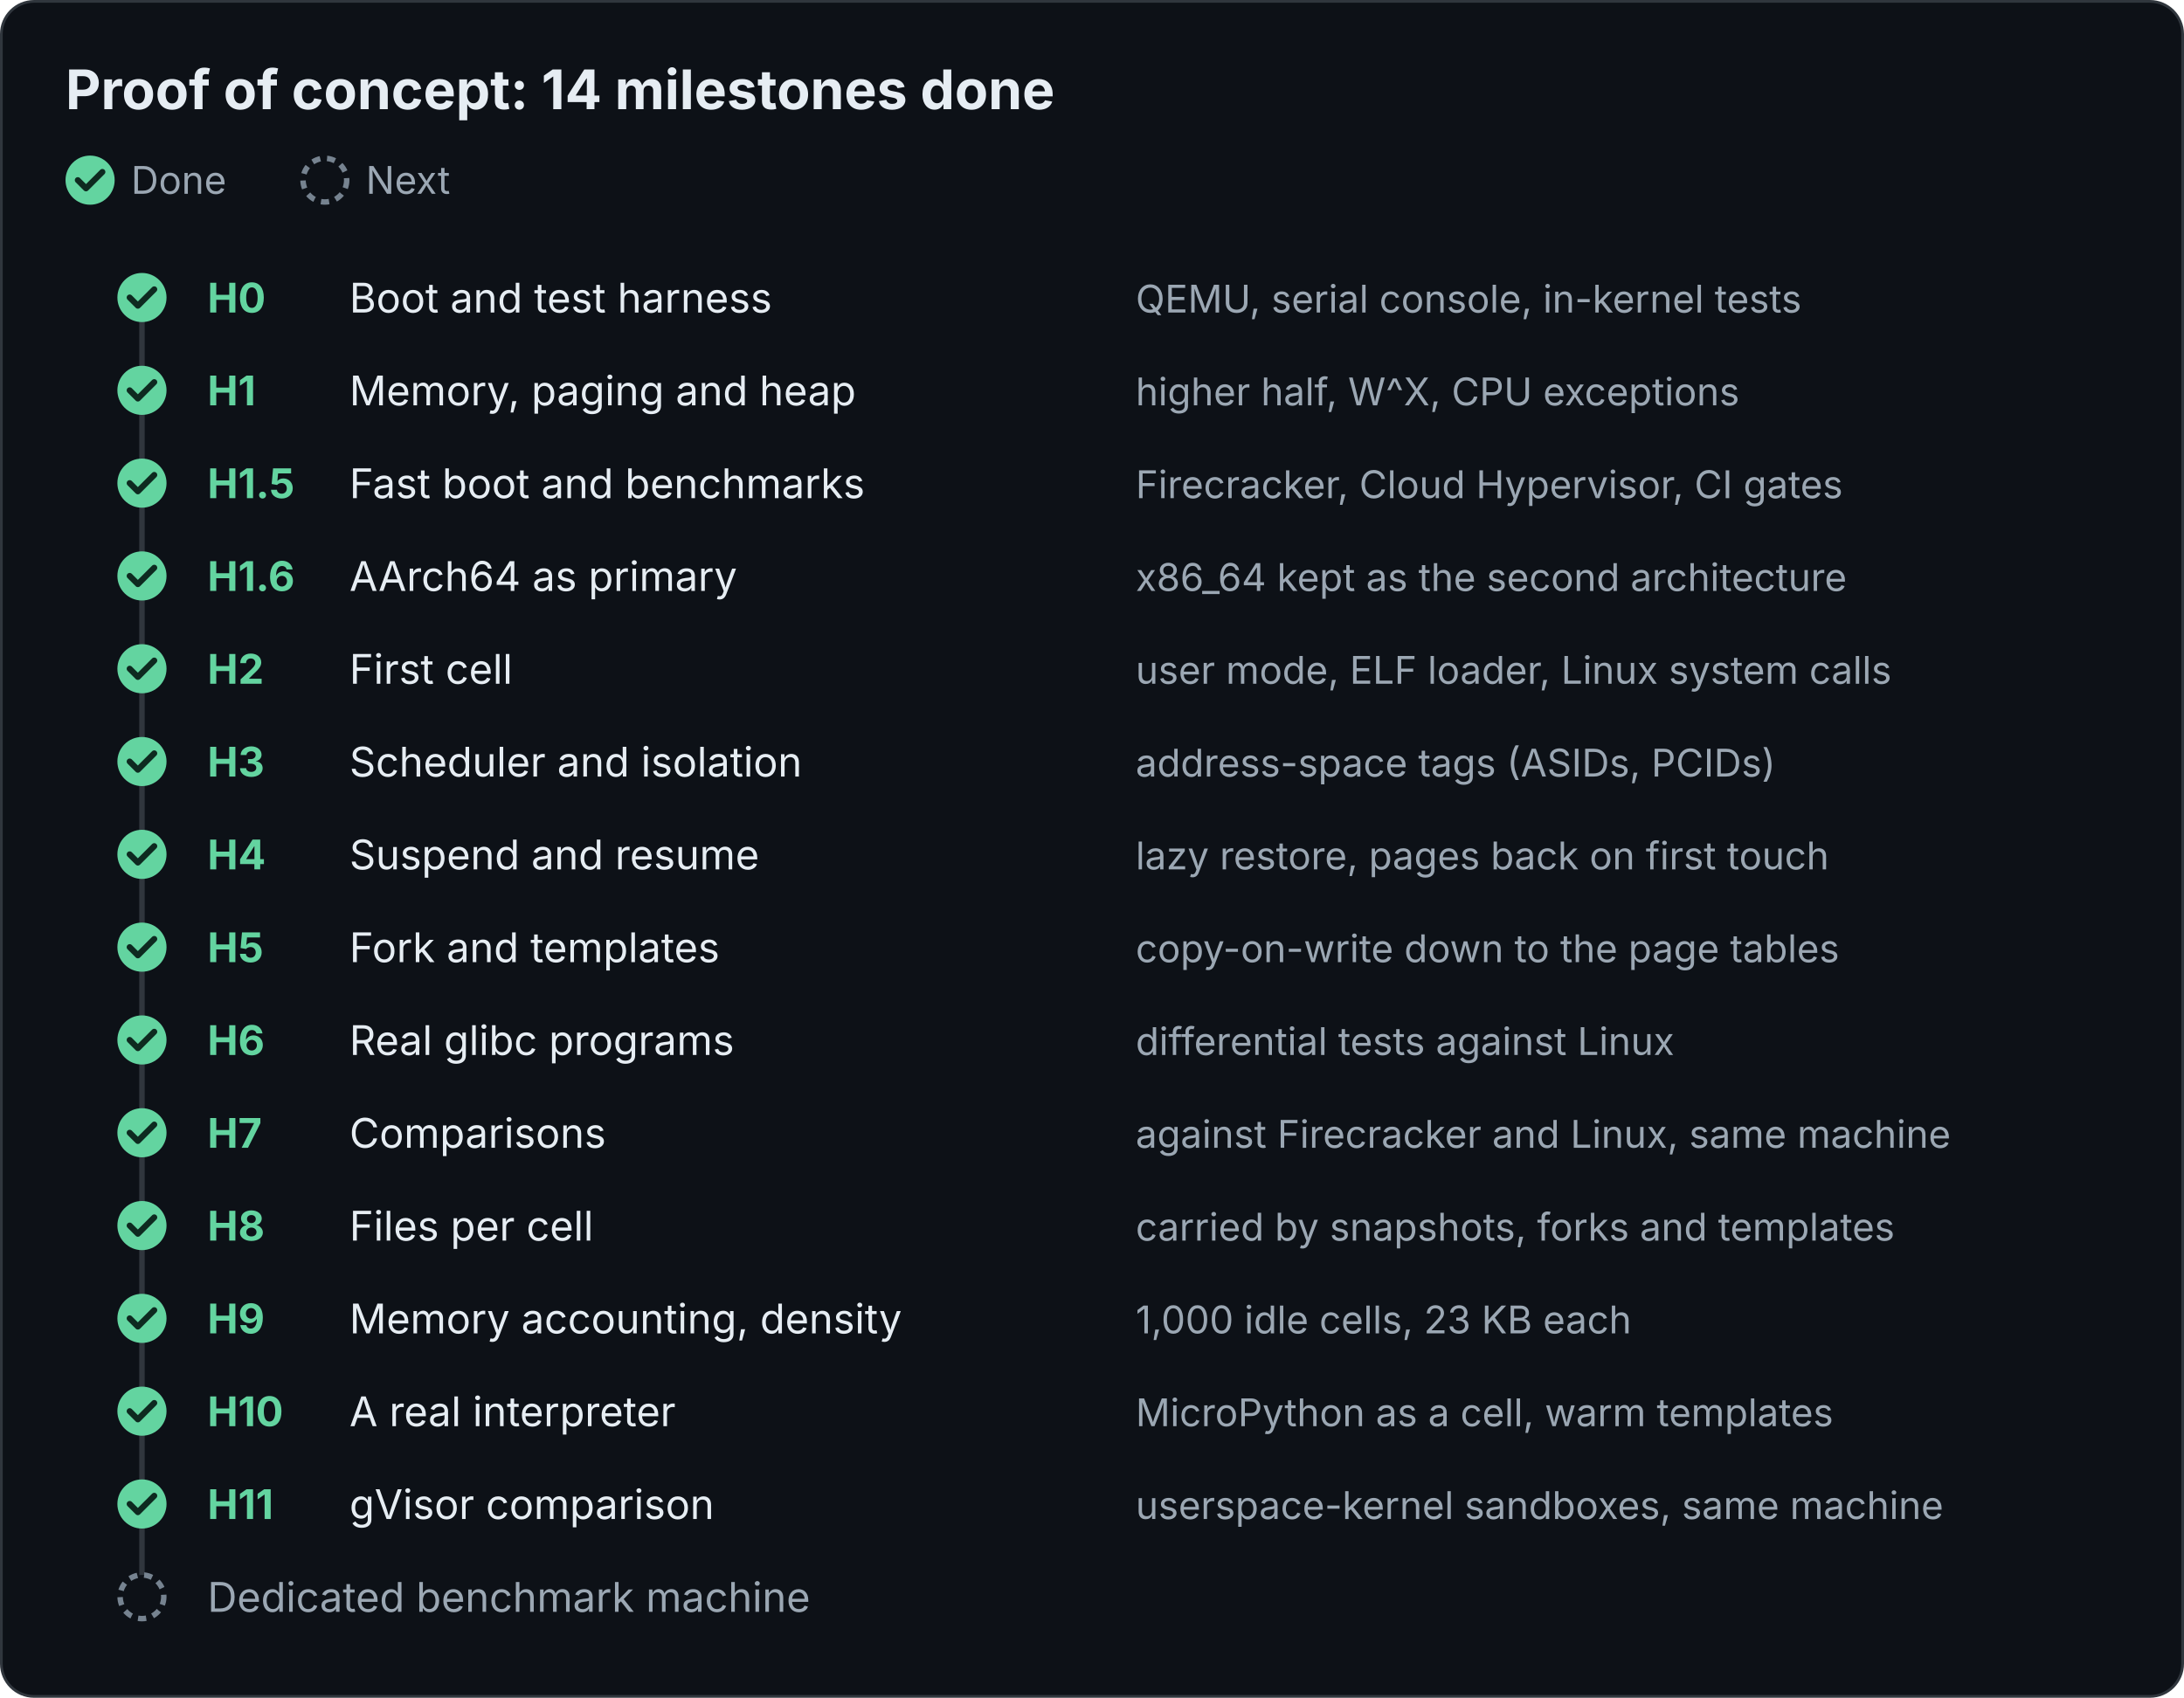
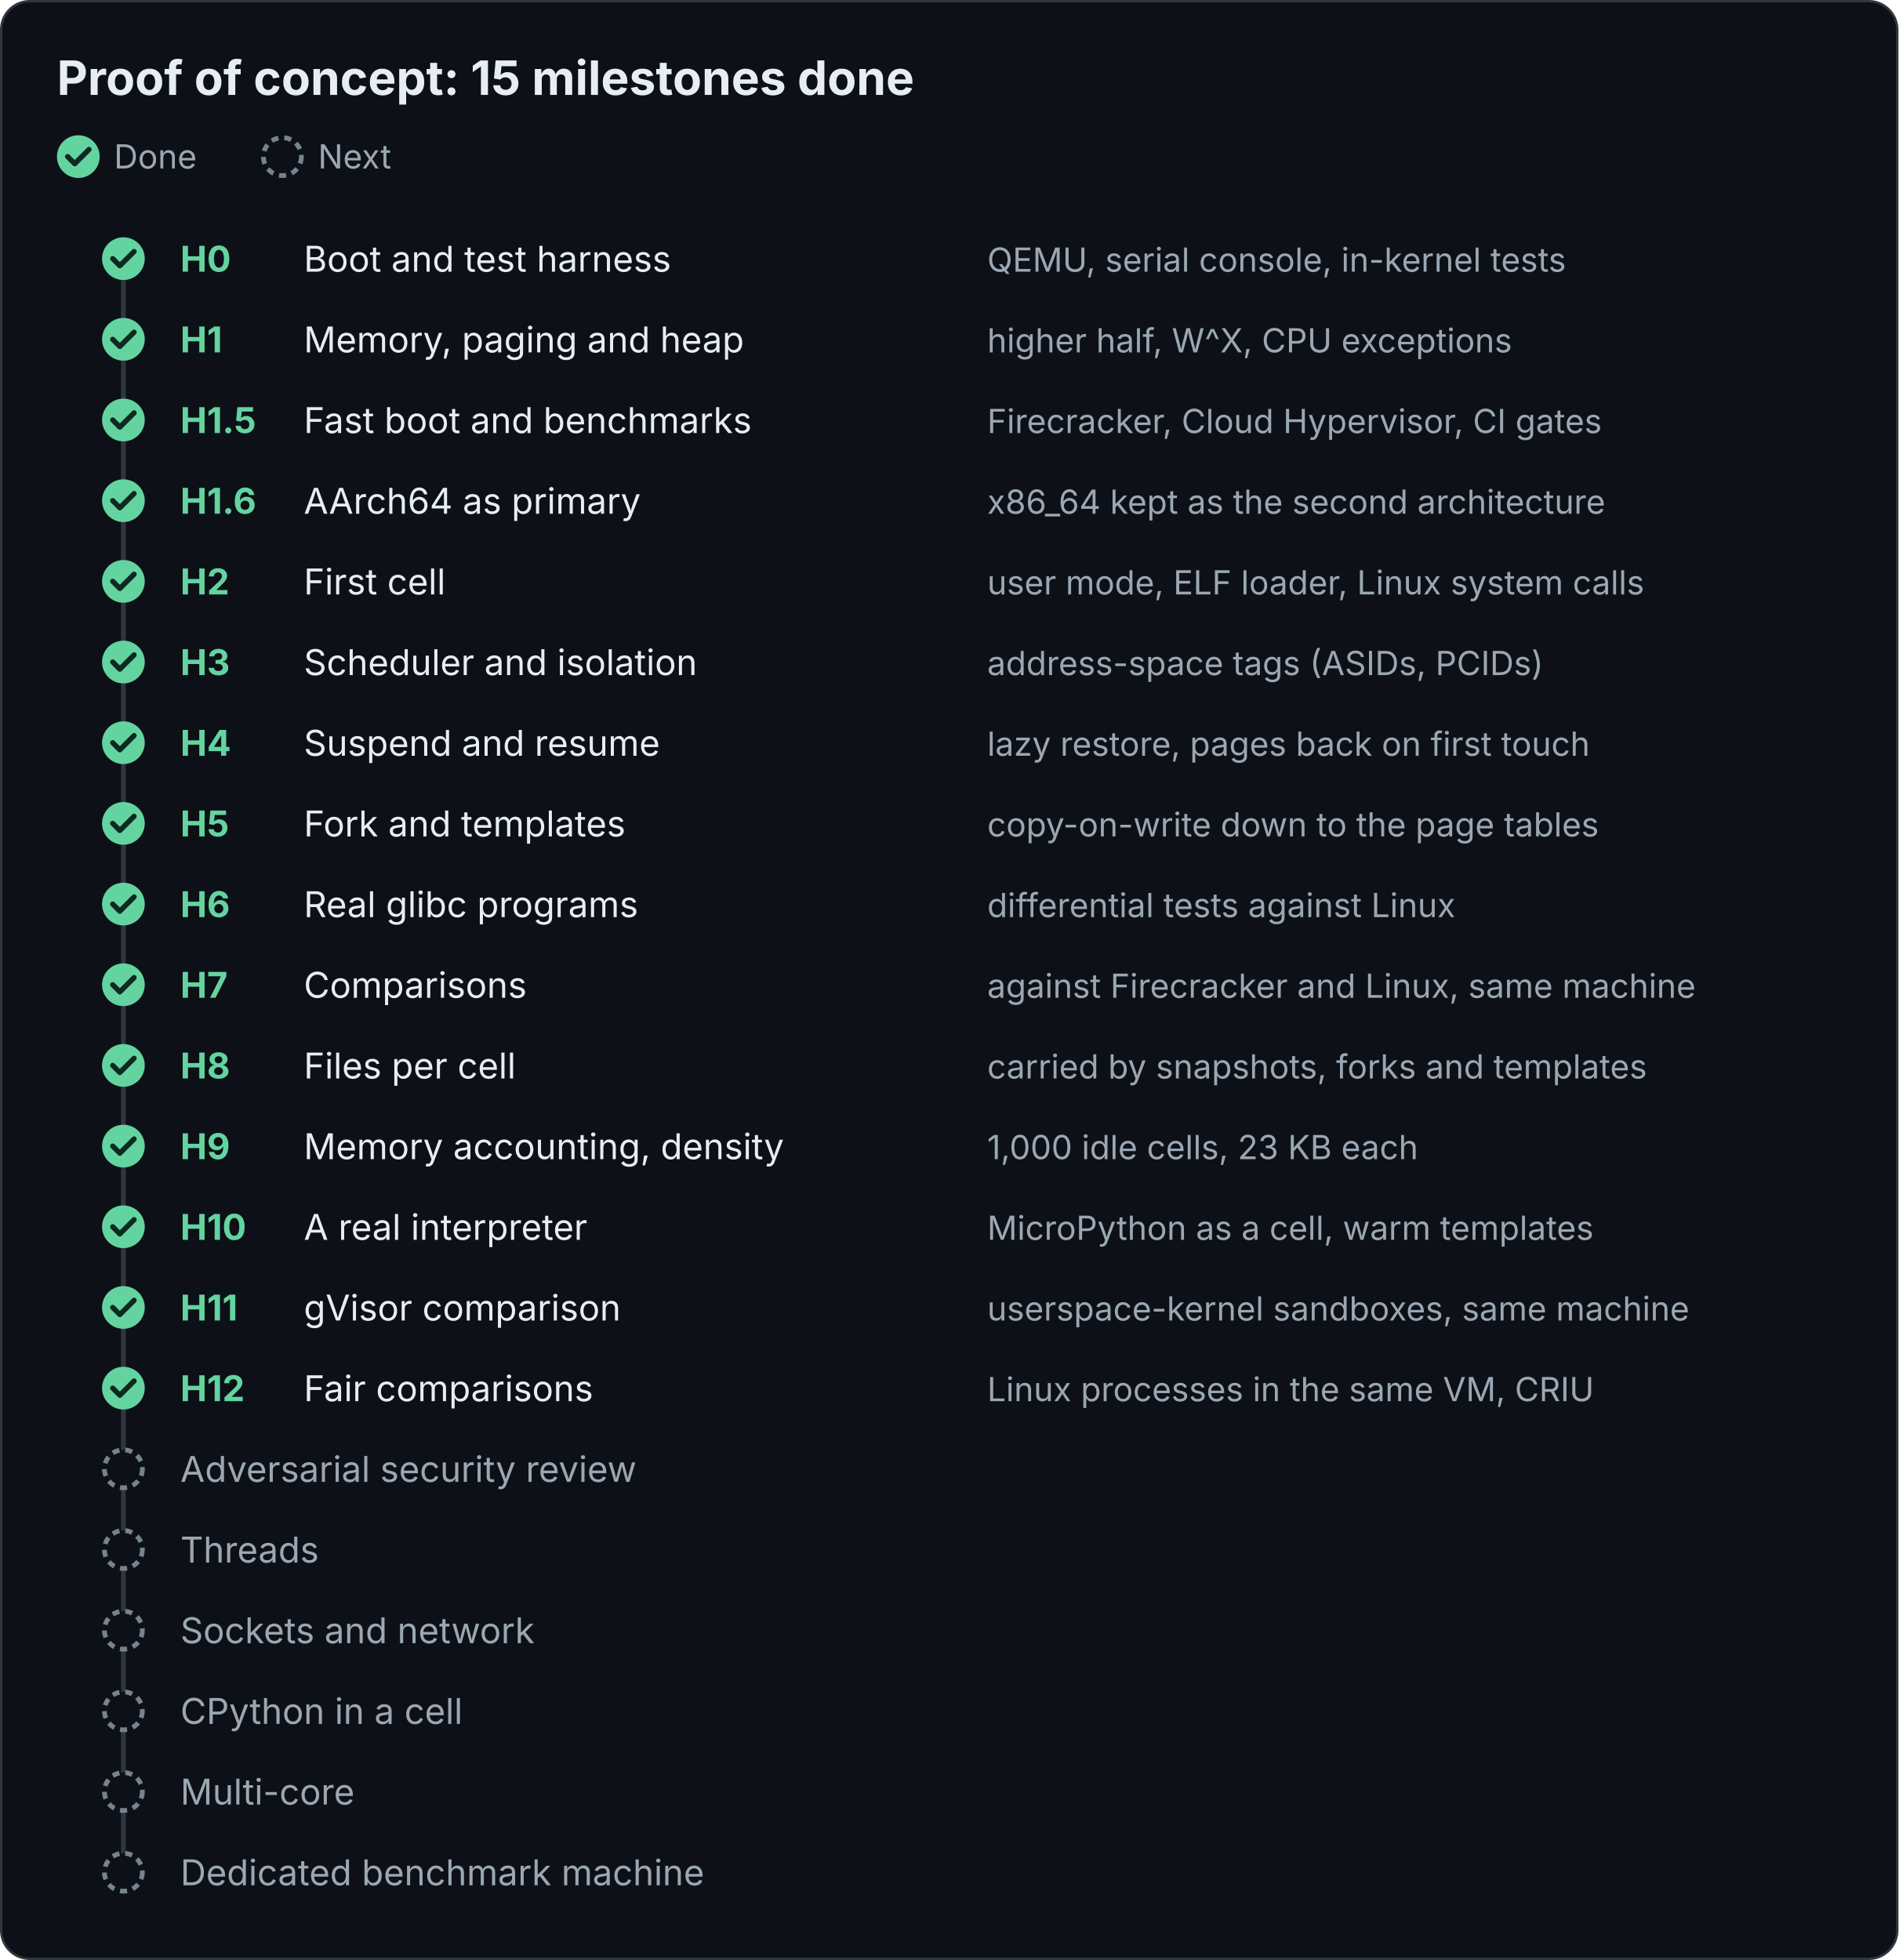
- <svg xmlns="http://www.w3.org/2000/svg" viewBox="0 0 800 622" width="800" height="622" role="img" font-family="Inter, -apple-system, Segoe UI, Helvetica, Arial, sans-serif">
+ <svg xmlns="http://www.w3.org/2000/svg" viewBox="0 0 800 826" width="800" height="826" role="img" font-family="Inter, -apple-system, Segoe UI, Helvetica, Arial, sans-serif">
  <defs>
    <marker id="a" viewBox="0 0 10 10" refX="9" refY="5" markerWidth="7" markerHeight="7" orient="auto-start-reverse">
      <path d="M0 0L10 5L0 10z" fill="#8b98a5" />
    </marker>
  </defs>
-   <rect class="bg" x="0.5" y="0.5" width="799" height="621" rx="12" fill="#0d1117" stroke="#30363d" />
-   <text x="24" y="40" font-size="20" fill="#e6edf3" font-weight="700">Proof of concept: 14 milestones done</text>
+   <rect class="bg" x="0.5" y="0.5" width="799" height="825" rx="12" fill="#0d1117" stroke="#30363d" />
+   <text x="24" y="40" font-size="20" fill="#e6edf3" font-weight="700">Proof of concept: 15 milestones done</text>
  <circle cx="33" cy="66" r="9" fill="#63d4a0" />
  <path d="M28.5 66l3 3l6-6" fill="none" stroke="#0e2a20" stroke-width="2.2" stroke-linecap="round" stroke-linejoin="round" />
  <text x="48" y="71" font-size="14" fill="#9ba7b3">Done</text>
  <circle cx="119" cy="66" r="8" fill="#0d1117" stroke="#768390" stroke-width="2" stroke-dasharray="3 2.5" />
  <text x="134" y="71" font-size="14" fill="#9ba7b3">Next</text>
-   <line x1="52" y1="109.0" x2="52" y2="585.0" stroke="#30363d" stroke-width="2" />
+   <line x1="52" y1="109.0" x2="52" y2="789.0" stroke="#30363d" stroke-width="2" />
  <circle cx="52" cy="109.0" r="9" fill="#63d4a0" />
  <path d="M47.5 109.0l3 3l6-6" fill="none" stroke="#0e2a20" stroke-width="2.2" stroke-linecap="round" stroke-linejoin="round" />
  <text x="76" y="114.5" font-size="15" fill="#63d4a0" font-weight="700">H0</text>
  <text x="128" y="114.5" font-size="15" fill="#e6edf3">Boot and test harness</text>
  <text x="416" y="114.5" font-size="14" fill="#9ba7b3">QEMU, serial console, in-kernel tests</text>
  <circle cx="52" cy="143.0" r="9" fill="#63d4a0" />
  <path d="M47.5 143.0l3 3l6-6" fill="none" stroke="#0e2a20" stroke-width="2.2" stroke-linecap="round" stroke-linejoin="round" />
  <text x="76" y="148.5" font-size="15" fill="#63d4a0" font-weight="700">H1</text>
  <text x="128" y="148.5" font-size="15" fill="#e6edf3">Memory, paging and heap</text>
  <text x="416" y="148.5" font-size="14" fill="#9ba7b3">higher half, W^X, CPU exceptions</text>
  <circle cx="52" cy="177.0" r="9" fill="#63d4a0" />
  <path d="M47.5 177.0l3 3l6-6" fill="none" stroke="#0e2a20" stroke-width="2.2" stroke-linecap="round" stroke-linejoin="round" />
  <text x="76" y="182.5" font-size="15" fill="#63d4a0" font-weight="700">H1.5</text>
  <text x="128" y="182.5" font-size="15" fill="#e6edf3">Fast boot and benchmarks</text>
  <text x="416" y="182.5" font-size="14" fill="#9ba7b3">Firecracker, Cloud Hypervisor, CI gates</text>
  <circle cx="52" cy="211.0" r="9" fill="#63d4a0" />
  <path d="M47.5 211.0l3 3l6-6" fill="none" stroke="#0e2a20" stroke-width="2.2" stroke-linecap="round" stroke-linejoin="round" />
  <text x="76" y="216.5" font-size="15" fill="#63d4a0" font-weight="700">H1.6</text>
  <text x="128" y="216.5" font-size="15" fill="#e6edf3">AArch64 as primary</text>
  <text x="416" y="216.5" font-size="14" fill="#9ba7b3">x86_64 kept as the second architecture</text>
  <circle cx="52" cy="245.0" r="9" fill="#63d4a0" />
  <path d="M47.5 245.0l3 3l6-6" fill="none" stroke="#0e2a20" stroke-width="2.2" stroke-linecap="round" stroke-linejoin="round" />
  <text x="76" y="250.5" font-size="15" fill="#63d4a0" font-weight="700">H2</text>
  <text x="128" y="250.5" font-size="15" fill="#e6edf3">First cell</text>
  <text x="416" y="250.5" font-size="14" fill="#9ba7b3">user mode, ELF loader, Linux system calls</text>
  <circle cx="52" cy="279.0" r="9" fill="#63d4a0" />
  <path d="M47.5 279.0l3 3l6-6" fill="none" stroke="#0e2a20" stroke-width="2.2" stroke-linecap="round" stroke-linejoin="round" />
  <text x="76" y="284.5" font-size="15" fill="#63d4a0" font-weight="700">H3</text>
  <text x="128" y="284.5" font-size="15" fill="#e6edf3">Scheduler and isolation</text>
  <text x="416" y="284.5" font-size="14" fill="#9ba7b3">address-space tags (ASIDs, PCIDs)</text>
  <circle cx="52" cy="313.0" r="9" fill="#63d4a0" />
  <path d="M47.5 313.0l3 3l6-6" fill="none" stroke="#0e2a20" stroke-width="2.2" stroke-linecap="round" stroke-linejoin="round" />
  <text x="76" y="318.5" font-size="15" fill="#63d4a0" font-weight="700">H4</text>
  <text x="128" y="318.5" font-size="15" fill="#e6edf3">Suspend and resume</text>
  <text x="416" y="318.5" font-size="14" fill="#9ba7b3">lazy restore, pages back on first touch</text>
  <circle cx="52" cy="347.0" r="9" fill="#63d4a0" />
  <path d="M47.5 347.0l3 3l6-6" fill="none" stroke="#0e2a20" stroke-width="2.2" stroke-linecap="round" stroke-linejoin="round" />
  <text x="76" y="352.5" font-size="15" fill="#63d4a0" font-weight="700">H5</text>
  <text x="128" y="352.5" font-size="15" fill="#e6edf3">Fork and templates</text>
  <text x="416" y="352.5" font-size="14" fill="#9ba7b3">copy-on-write down to the page tables</text>
  <circle cx="52" cy="381.0" r="9" fill="#63d4a0" />
  <path d="M47.5 381.0l3 3l6-6" fill="none" stroke="#0e2a20" stroke-width="2.2" stroke-linecap="round" stroke-linejoin="round" />
  <text x="76" y="386.5" font-size="15" fill="#63d4a0" font-weight="700">H6</text>
  <text x="128" y="386.5" font-size="15" fill="#e6edf3">Real glibc programs</text>
  <text x="416" y="386.5" font-size="14" fill="#9ba7b3">differential tests against Linux</text>
  <circle cx="52" cy="415.0" r="9" fill="#63d4a0" />
  <path d="M47.5 415.0l3 3l6-6" fill="none" stroke="#0e2a20" stroke-width="2.2" stroke-linecap="round" stroke-linejoin="round" />
  <text x="76" y="420.5" font-size="15" fill="#63d4a0" font-weight="700">H7</text>
  <text x="128" y="420.5" font-size="15" fill="#e6edf3">Comparisons</text>
  <text x="416" y="420.5" font-size="14" fill="#9ba7b3">against Firecracker and Linux, same machine</text>
  <circle cx="52" cy="449.0" r="9" fill="#63d4a0" />
  <path d="M47.5 449.0l3 3l6-6" fill="none" stroke="#0e2a20" stroke-width="2.2" stroke-linecap="round" stroke-linejoin="round" />
  <text x="76" y="454.5" font-size="15" fill="#63d4a0" font-weight="700">H8</text>
  <text x="128" y="454.5" font-size="15" fill="#e6edf3">Files per cell</text>
  <text x="416" y="454.5" font-size="14" fill="#9ba7b3">carried by snapshots, forks and templates</text>
  <circle cx="52" cy="483.0" r="9" fill="#63d4a0" />
  <path d="M47.5 483.0l3 3l6-6" fill="none" stroke="#0e2a20" stroke-width="2.2" stroke-linecap="round" stroke-linejoin="round" />
  <text x="76" y="488.5" font-size="15" fill="#63d4a0" font-weight="700">H9</text>
  <text x="128" y="488.5" font-size="15" fill="#e6edf3">Memory accounting, density</text>
  <text x="416" y="488.5" font-size="14" fill="#9ba7b3">1,000 idle cells, 23 KB each</text>
  <circle cx="52" cy="517.0" r="9" fill="#63d4a0" />
  <path d="M47.5 517.0l3 3l6-6" fill="none" stroke="#0e2a20" stroke-width="2.2" stroke-linecap="round" stroke-linejoin="round" />
  <text x="76" y="522.5" font-size="15" fill="#63d4a0" font-weight="700">H10</text>
  <text x="128" y="522.5" font-size="15" fill="#e6edf3">A real interpreter</text>
  <text x="416" y="522.5" font-size="14" fill="#9ba7b3">MicroPython as a cell, warm templates</text>
  <circle cx="52" cy="551.0" r="9" fill="#63d4a0" />
  <path d="M47.5 551.0l3 3l6-6" fill="none" stroke="#0e2a20" stroke-width="2.2" stroke-linecap="round" stroke-linejoin="round" />
  <text x="76" y="556.5" font-size="15" fill="#63d4a0" font-weight="700">H11</text>
  <text x="128" y="556.5" font-size="15" fill="#e6edf3">gVisor comparison</text>
  <text x="416" y="556.5" font-size="14" fill="#9ba7b3">userspace-kernel sandboxes, same machine</text>
-   <circle cx="52" cy="585.0" r="8" fill="#0d1117" stroke="#768390" stroke-width="2" stroke-dasharray="3 2.5" />
-   <text x="76" y="590.5" font-size="15" fill="#9ba7b3">Dedicated benchmark machine</text>
+   <circle cx="52" cy="585.0" r="9" fill="#63d4a0" />
+   <path d="M47.5 585.0l3 3l6-6" fill="none" stroke="#0e2a20" stroke-width="2.2" stroke-linecap="round" stroke-linejoin="round" />
+   <text x="76" y="590.5" font-size="15" fill="#63d4a0" font-weight="700">H12</text>
+   <text x="128" y="590.5" font-size="15" fill="#e6edf3">Fair comparisons</text>
+   <text x="416" y="590.5" font-size="14" fill="#9ba7b3">Linux processes in the same VM, CRIU</text>
+   <circle cx="52" cy="619.0" r="8" fill="#0d1117" stroke="#768390" stroke-width="2" stroke-dasharray="3 2.5" />
+   <text x="76" y="624.5" font-size="15" fill="#9ba7b3">Adversarial security review</text>
+   <circle cx="52" cy="653.0" r="8" fill="#0d1117" stroke="#768390" stroke-width="2" stroke-dasharray="3 2.5" />
+   <text x="76" y="658.5" font-size="15" fill="#9ba7b3">Threads</text>
+   <circle cx="52" cy="687.0" r="8" fill="#0d1117" stroke="#768390" stroke-width="2" stroke-dasharray="3 2.5" />
+   <text x="76" y="692.5" font-size="15" fill="#9ba7b3">Sockets and network</text>
+   <circle cx="52" cy="721.0" r="8" fill="#0d1117" stroke="#768390" stroke-width="2" stroke-dasharray="3 2.5" />
+   <text x="76" y="726.5" font-size="15" fill="#9ba7b3">CPython in a cell</text>
+   <circle cx="52" cy="755.0" r="8" fill="#0d1117" stroke="#768390" stroke-width="2" stroke-dasharray="3 2.5" />
+   <text x="76" y="760.5" font-size="15" fill="#9ba7b3">Multi-core</text>
+   <circle cx="52" cy="789.0" r="8" fill="#0d1117" stroke="#768390" stroke-width="2" stroke-dasharray="3 2.5" />
+   <text x="76" y="794.5" font-size="15" fill="#9ba7b3">Dedicated benchmark machine</text>
</svg>
